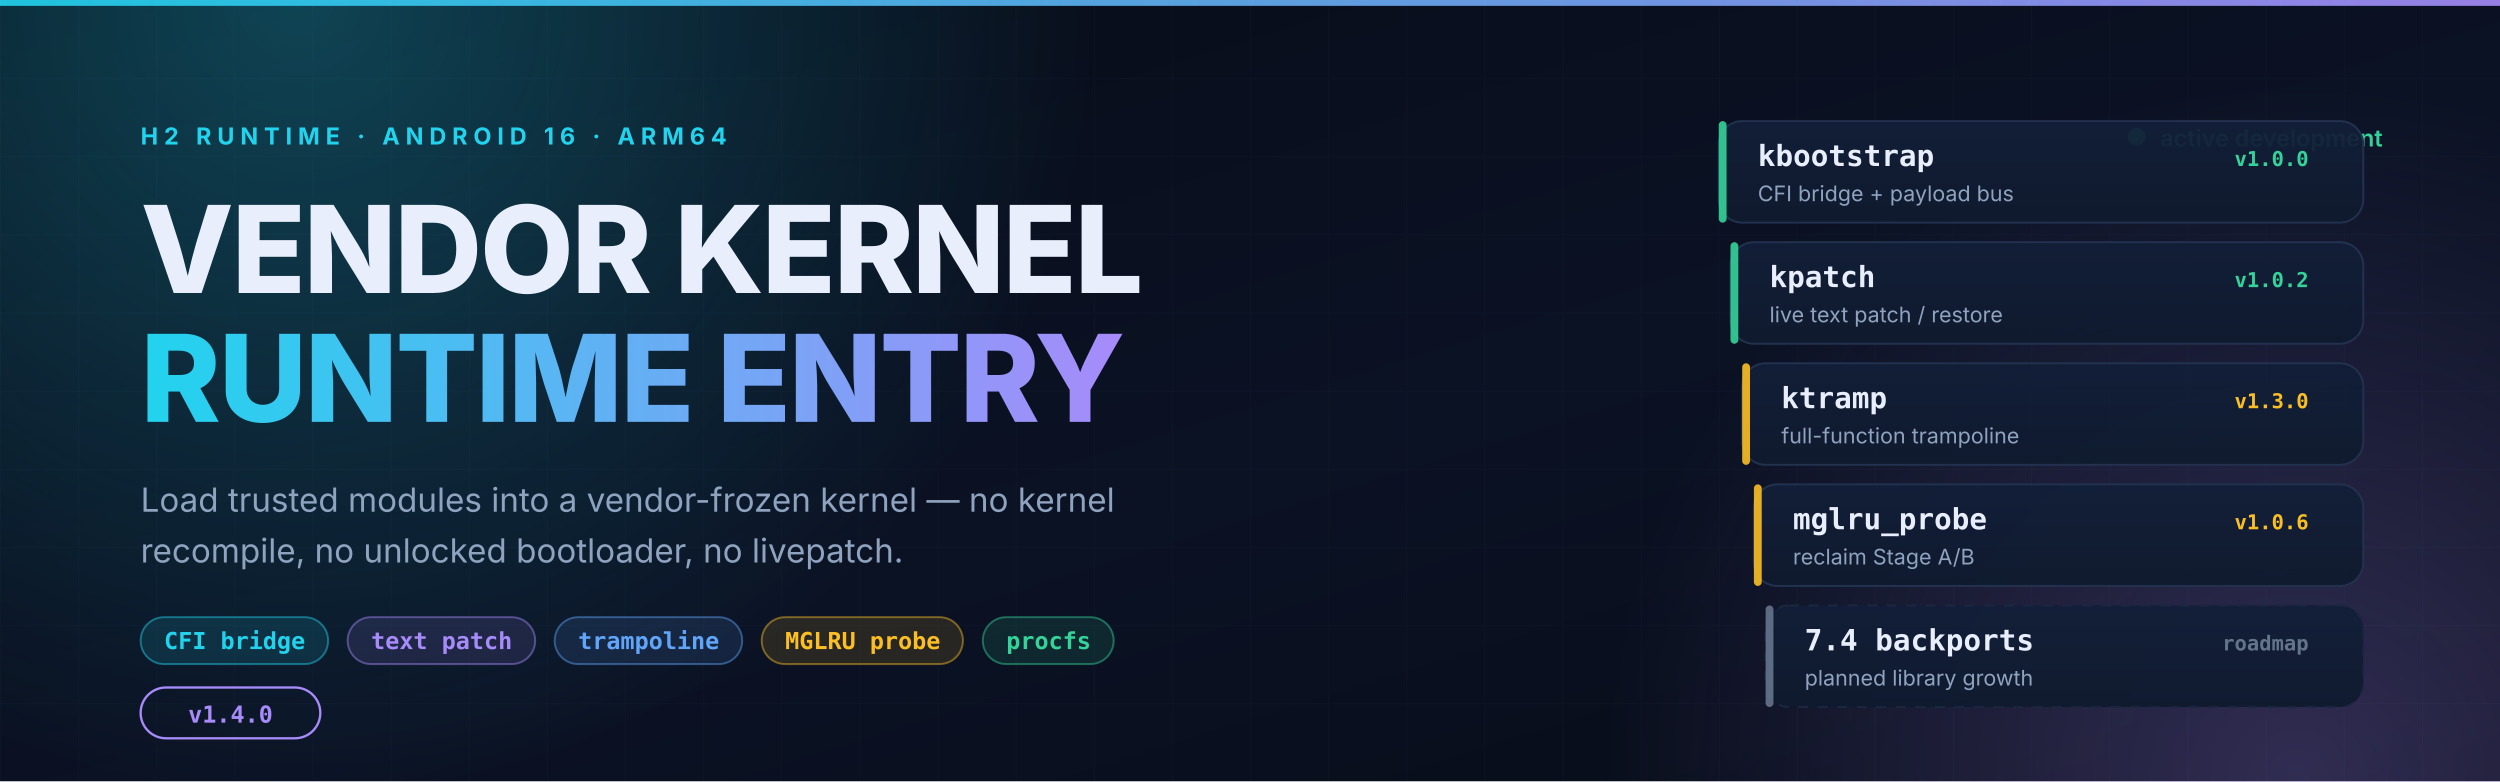
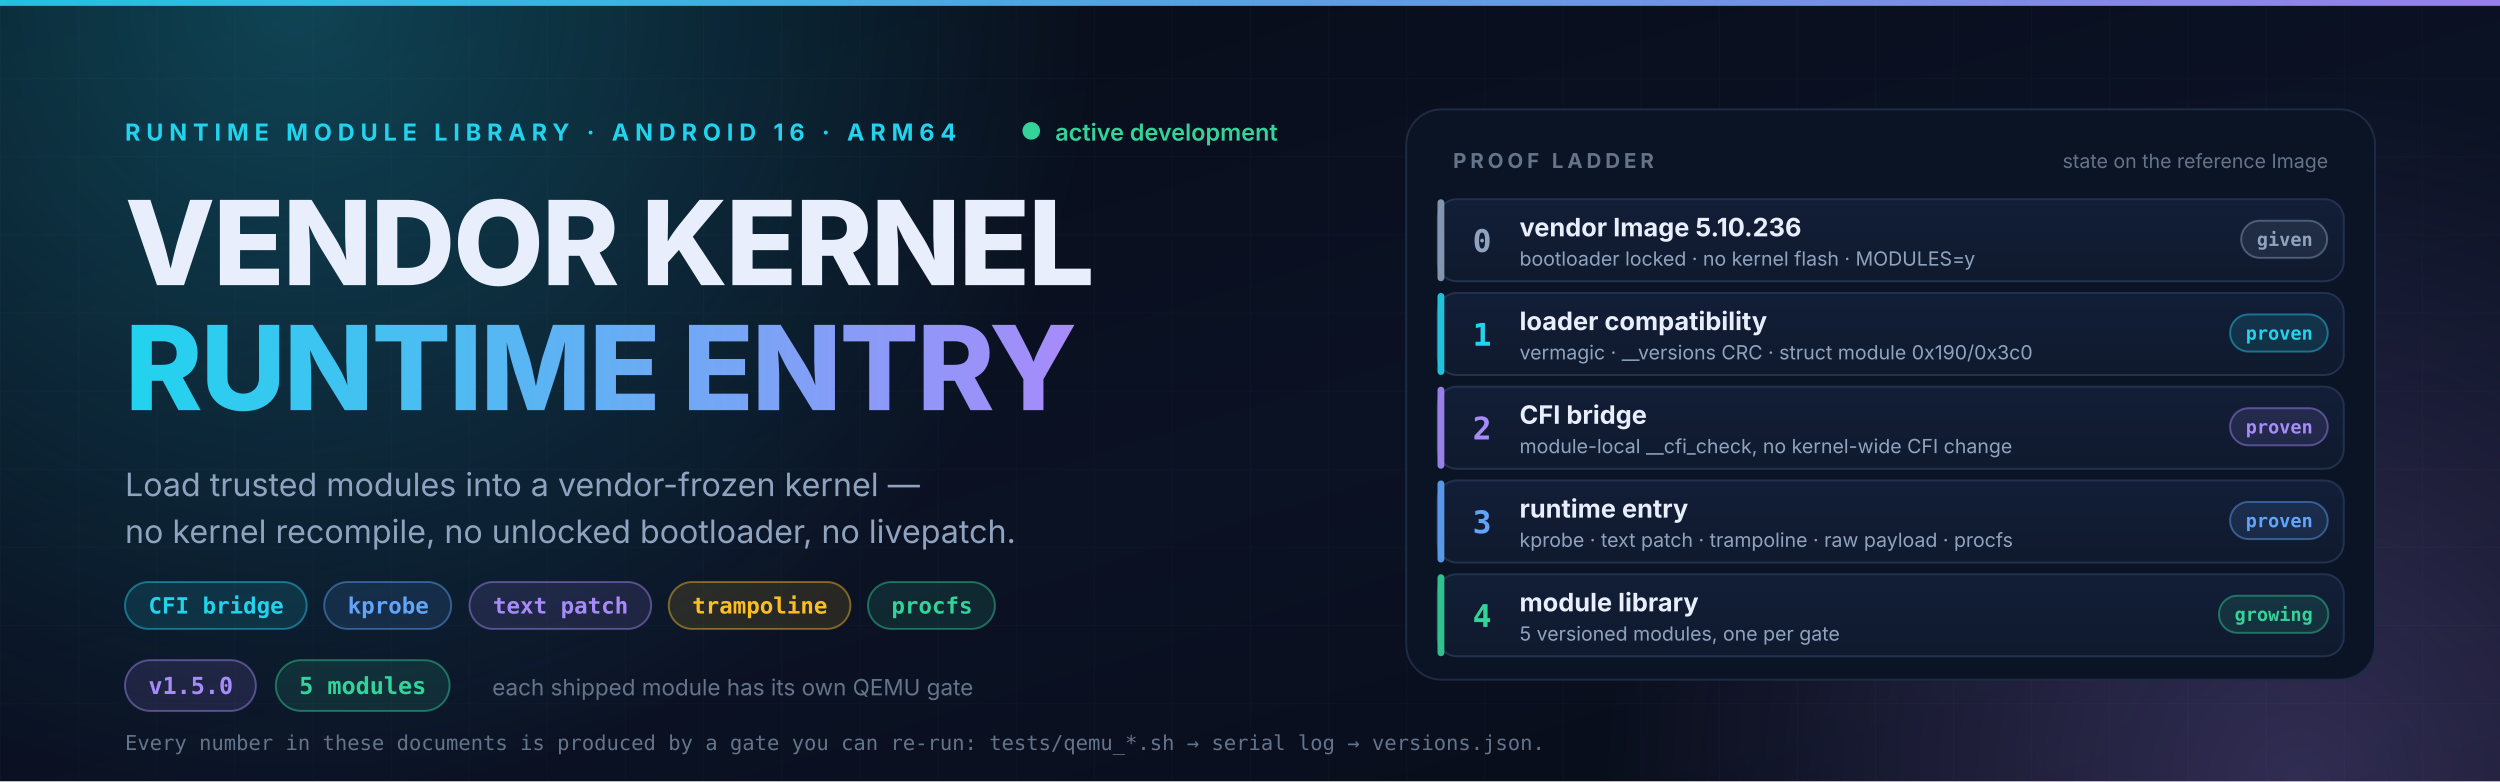
<svg xmlns="http://www.w3.org/2000/svg" width="1280" height="400" viewBox="0 0 1280 400" role="img" aria-labelledby="t d">
  <defs>
    <linearGradient id="bg" x1="0" y1="0" x2="1" y2="1">
      <stop offset="0" stop-color="#070b16" />
      <stop offset="55%" stop-color="#0b1224" />
      <stop offset="100%" stop-color="#070b16" />
    </linearGradient>
    <linearGradient id="accent" x1="0" y1="0" x2="1" y2="0">
      <stop offset="0" stop-color="#22d3ee" />
      <stop offset="100%" stop-color="#a78bfa" />
    </linearGradient>
    <linearGradient id="cardg" x1="0" y1="0" x2="0" y2="1">
      <stop offset="0" stop-color="#121f38" stop-opacity="0.95" />
      <stop offset="100%" stop-color="#0f1a2e" stop-opacity="0.95" />
    </linearGradient>
    <radialGradient id="glowc">
      <stop offset="0" stop-color="#22d3ee" stop-opacity="0.28" />
      <stop offset="100%" stop-color="#22d3ee" stop-opacity="0" />
    </radialGradient>
    <radialGradient id="glowv">
      <stop offset="0" stop-color="#a78bfa" stop-opacity="0.26" />
      <stop offset="100%" stop-color="#a78bfa" stop-opacity="0" />
    </radialGradient>
    <pattern id="grid" width="40" height="40" patternUnits="userSpaceOnUse">
      <path d="M40 0H0V40" fill="none" stroke="#1b2740" stroke-width="1" stroke-opacity="0.5" />
    </pattern>
    <marker id="arw" viewBox="0 0 10 10" refX="9" refY="5" markerWidth="7" markerHeight="7" orient="auto-start-reverse">
      <path d="M0 0 L10 5 L0 10 z" fill="#8fa3bf" />
    </marker>
    <filter id="soft" x="-20%" y="-20%" width="140%" height="140%">
      <feDropShadow dx="0" dy="6" stdDeviation="10" flood-color="#000" flood-opacity="0.35" />
    </filter>
  </defs>
  <rect width="1280" height="400" fill="url(#bg)" />
  <rect width="1280" height="400" fill="url(#grid)" opacity="0.35" />
  <circle cx="153" cy="0" r="409" fill="url(#glowc)" />
  <circle cx="1177" cy="400" r="358" fill="url(#glowv)" />
  <rect x="0" y="0" width="1280" height="3" fill="url(#accent)" opacity="0.9" />
-   <text x="72" y="74" font-family="'Inter','Segoe UI',Roboto,Helvetica,Arial,sans-serif" font-size="12" fill="#22d3ee" font-weight="700" letter-spacing="3">H2 RUNTIME  ·  ANDROID 16  ·  ARM64</text>
-   <circle cx="1094" cy="70" r="4.5" fill="#34d399" />
-   <text x="1106" y="75" font-family="'Inter','Segoe UI',Roboto,Helvetica,Arial,sans-serif" font-size="12" fill="#34d399" font-weight="600">active development</text>
-   <text x="72" y="150" font-family="'Inter','Segoe UI',Roboto,Helvetica,Arial,sans-serif" font-size="62" fill="#e8eefb" font-weight="800" letter-spacing="-1">VENDOR KERNEL</text>
-   <text x="72" y="216" font-family="'Inter','Segoe UI',Roboto,Helvetica,Arial,sans-serif" font-size="62" font-weight="800" letter-spacing="-1" fill="url(#accent)">RUNTIME ENTRY</text>
-   <text x="72" y="262" font-family="'Inter','Segoe UI',Roboto,Helvetica,Arial,sans-serif" font-size="17" fill="#8fa3bf" font-weight="400">Load trusted modules into a vendor-frozen kernel — no kernel</text>
-   <text x="72" y="288" font-family="'Inter','Segoe UI',Roboto,Helvetica,Arial,sans-serif" font-size="17" fill="#8fa3bf" font-weight="400">recompile, no unlocked bootloader, no livepatch.</text>
-   <rect x="72" y="316" width="96" height="24" rx="12.0" fill="#22d3ee" fill-opacity="0.12" stroke="#22d3ee" stroke-opacity="0.45" />
-   <text x="84" y="332.32" font-family="'JetBrains Mono','SFMono-Regular',ui-monospace,Menlo,Consolas,monospace" font-size="12" fill="#22d3ee" font-weight="600">CFI bridge</text>
-   <rect x="178.0" y="316" width="96" height="24" rx="12.0" fill="#a78bfa" fill-opacity="0.12" stroke="#a78bfa" stroke-opacity="0.45" />
-   <text x="190.0" y="332.32" font-family="'JetBrains Mono','SFMono-Regular',ui-monospace,Menlo,Consolas,monospace" font-size="12" fill="#a78bfa" font-weight="600">text patch</text>
-   <rect x="284.0" y="316" width="96" height="24" rx="12.0" fill="#60a5fa" fill-opacity="0.12" stroke="#60a5fa" stroke-opacity="0.45" />
-   <text x="296.0" y="332.32" font-family="'JetBrains Mono','SFMono-Regular',ui-monospace,Menlo,Consolas,monospace" font-size="12" fill="#60a5fa" font-weight="600">trampoline</text>
-   <rect x="390.0" y="316" width="103" height="24" rx="12.0" fill="#fbbf24" fill-opacity="0.12" stroke="#fbbf24" stroke-opacity="0.45" />
-   <text x="402.0" y="332.32" font-family="'JetBrains Mono','SFMono-Regular',ui-monospace,Menlo,Consolas,monospace" font-size="12" fill="#fbbf24" font-weight="600">MGLRU probe</text>
-   <rect x="503.2" y="316" width="67" height="24" rx="12.0" fill="#34d399" fill-opacity="0.12" stroke="#34d399" stroke-opacity="0.45" />
-   <text x="515.2" y="332.32" font-family="'JetBrains Mono','SFMono-Regular',ui-monospace,Menlo,Consolas,monospace" font-size="12" fill="#34d399" font-weight="600">procfs</text>
-   <rect x="72" y="352" width="92" height="26" rx="13" fill="none" stroke="#a78bfa" stroke-width="1.2" />
-   <text x="118" y="370" font-family="'JetBrains Mono','SFMono-Regular',ui-monospace,Menlo,Consolas,monospace" font-size="12" fill="#a78bfa" font-weight="700" text-anchor="middle">v1.4.0</text>
-   <rect x="880" y="62" width="330" height="52" rx="12" fill="url(#cardg)" stroke="#22314e" stroke-width="1" />
-   <rect x="880" y="62" width="4" height="52" rx="2" fill="#34d399" opacity="0.9" />
-   <text x="900" y="85" font-family="'JetBrains Mono','SFMono-Regular',ui-monospace,Menlo,Consolas,monospace" font-size="15" fill="#e8eefb" font-weight="700">kbootstrap</text>
-   <text x="900" y="103" font-family="'Inter','Segoe UI',Roboto,Helvetica,Arial,sans-serif" font-size="11" fill="#8fa3bf" font-weight="400">CFI bridge + payload bus</text>
-   <text x="1182" y="85" font-family="'JetBrains Mono','SFMono-Regular',ui-monospace,Menlo,Consolas,monospace" font-size="10.5" fill="#34d399" font-weight="600" text-anchor="end">v1.0.0</text>
-   <rect x="886" y="124" width="324" height="52" rx="12" fill="url(#cardg)" stroke="#22314e" stroke-width="1" />
-   <rect x="886" y="124" width="4" height="52" rx="2" fill="#34d399" opacity="0.9" />
-   <text x="906" y="147" font-family="'JetBrains Mono','SFMono-Regular',ui-monospace,Menlo,Consolas,monospace" font-size="15" fill="#e8eefb" font-weight="700">kpatch</text>
-   <text x="906" y="165" font-family="'Inter','Segoe UI',Roboto,Helvetica,Arial,sans-serif" font-size="11" fill="#8fa3bf" font-weight="400">live text patch / restore</text>
-   <text x="1182" y="147" font-family="'JetBrains Mono','SFMono-Regular',ui-monospace,Menlo,Consolas,monospace" font-size="10.5" fill="#34d399" font-weight="600" text-anchor="end">v1.0.2</text>
-   <rect x="892" y="186" width="318" height="52" rx="12" fill="url(#cardg)" stroke="#22314e" stroke-width="1" />
-   <rect x="892" y="186" width="4" height="52" rx="2" fill="#fbbf24" opacity="0.9" />
-   <text x="912" y="209" font-family="'JetBrains Mono','SFMono-Regular',ui-monospace,Menlo,Consolas,monospace" font-size="15" fill="#e8eefb" font-weight="700">ktramp</text>
-   <text x="912" y="227" font-family="'Inter','Segoe UI',Roboto,Helvetica,Arial,sans-serif" font-size="11" fill="#8fa3bf" font-weight="400">full-function trampoline</text>
-   <text x="1182" y="209" font-family="'JetBrains Mono','SFMono-Regular',ui-monospace,Menlo,Consolas,monospace" font-size="10.5" fill="#fbbf24" font-weight="600" text-anchor="end">v1.3.0</text>
-   <rect x="898" y="248" width="312" height="52" rx="12" fill="url(#cardg)" stroke="#22314e" stroke-width="1" />
-   <rect x="898" y="248" width="4" height="52" rx="2" fill="#fbbf24" opacity="0.9" />
-   <text x="918" y="271" font-family="'JetBrains Mono','SFMono-Regular',ui-monospace,Menlo,Consolas,monospace" font-size="15" fill="#e8eefb" font-weight="700">mglru_probe</text>
-   <text x="918" y="289" font-family="'Inter','Segoe UI',Roboto,Helvetica,Arial,sans-serif" font-size="11" fill="#8fa3bf" font-weight="400">reclaim Stage A/B</text>
-   <text x="1182" y="271" font-family="'JetBrains Mono','SFMono-Regular',ui-monospace,Menlo,Consolas,monospace" font-size="10.5" fill="#fbbf24" font-weight="600" text-anchor="end">v1.0.6</text>
-   <rect x="904" y="310" width="306" height="52" rx="12" fill="url(#cardg)" stroke="#1b2740" stroke-width="1" stroke-dasharray="5 5" />
-   <rect x="904" y="310" width="4" height="52" rx="2" fill="#64748b" opacity="0.9" />
-   <text x="924" y="333" font-family="'JetBrains Mono','SFMono-Regular',ui-monospace,Menlo,Consolas,monospace" font-size="15" fill="#e8eefb" font-weight="700">7.4 backports</text>
-   <text x="924" y="351" font-family="'Inter','Segoe UI',Roboto,Helvetica,Arial,sans-serif" font-size="11" fill="#8fa3bf" font-weight="400">planned library growth</text>
-   <text x="1182" y="333" font-family="'JetBrains Mono','SFMono-Regular',ui-monospace,Menlo,Consolas,monospace" font-size="10.5" fill="#64748b" font-weight="600" text-anchor="end">roadmap</text>
+   <text x="64" y="72" font-family="'Inter','Segoe UI',Roboto,Helvetica,Arial,sans-serif" font-size="12" fill="#22d3ee" font-weight="700" letter-spacing="3">RUNTIME MODULE LIBRARY  ·  ANDROID 16  ·  ARM64</text>
+   <circle cx="528" cy="67" r="4.5" fill="#34d399" />
+   <text x="540.28" y="72" font-family="'Inter','Segoe UI',Roboto,Helvetica,Arial,sans-serif" font-size="12" fill="#34d399" font-weight="600">active development</text>
+   <text x="64" y="146" font-family="'Inter','Segoe UI',Roboto,Helvetica,Arial,sans-serif" font-size="60" fill="#e8eefb" font-weight="800" letter-spacing="-1">VENDOR KERNEL</text>
+   <text x="64" y="210" font-family="'Inter','Segoe UI',Roboto,Helvetica,Arial,sans-serif" font-size="60" font-weight="800" letter-spacing="-1" fill="url(#accent)">RUNTIME ENTRY</text>
+   <text x="64" y="254" font-family="'Inter','Segoe UI',Roboto,Helvetica,Arial,sans-serif" font-size="16.5" fill="#8fa3bf" font-weight="400">Load trusted modules into a vendor-frozen kernel —</text>
+   <text x="64" y="278" font-family="'Inter','Segoe UI',Roboto,Helvetica,Arial,sans-serif" font-size="16.5" fill="#8fa3bf" font-weight="400">no kernel recompile, no unlocked bootloader, no livepatch.</text>
+   <rect x="64" y="298" width="93" height="24" rx="12.0" fill="#22d3ee" fill-opacity="0.12" stroke="#22d3ee" stroke-opacity="0.45" />
+   <text x="76" y="314.14" font-family="'JetBrains Mono','SFMono-Regular',ui-monospace,Menlo,Consolas,monospace" font-size="11.5" fill="#22d3ee" font-weight="600">CFI bridge</text>
+   <rect x="166.0" y="298" width="65" height="24" rx="12.0" fill="#60a5fa" fill-opacity="0.12" stroke="#60a5fa" stroke-opacity="0.45" />
+   <text x="178.0" y="314.14" font-family="'JetBrains Mono','SFMono-Regular',ui-monospace,Menlo,Consolas,monospace" font-size="11.5" fill="#60a5fa" font-weight="600">kprobe</text>
+   <rect x="240.4" y="298" width="93" height="24" rx="12.0" fill="#a78bfa" fill-opacity="0.12" stroke="#a78bfa" stroke-opacity="0.45" />
+   <text x="252.4" y="314.14" font-family="'JetBrains Mono','SFMono-Regular',ui-monospace,Menlo,Consolas,monospace" font-size="11.5" fill="#a78bfa" font-weight="600">text patch</text>
+   <rect x="342.4" y="298" width="93" height="24" rx="12.0" fill="#fbbf24" fill-opacity="0.12" stroke="#fbbf24" stroke-opacity="0.45" />
+   <text x="354.4" y="314.14" font-family="'JetBrains Mono','SFMono-Regular',ui-monospace,Menlo,Consolas,monospace" font-size="11.5" fill="#fbbf24" font-weight="600">trampoline</text>
+   <rect x="444.4" y="298" width="65" height="24" rx="12.0" fill="#34d399" fill-opacity="0.12" stroke="#34d399" stroke-opacity="0.45" />
+   <text x="456.4" y="314.14" font-family="'JetBrains Mono','SFMono-Regular',ui-monospace,Menlo,Consolas,monospace" font-size="11.5" fill="#34d399" font-weight="600">procfs</text>
+   <rect x="64" y="338" width="67" height="26" rx="13.0" fill="#a78bfa" fill-opacity="0.12" stroke="#a78bfa" stroke-opacity="0.45" />
+   <text x="76" y="355.32" font-family="'JetBrains Mono','SFMono-Regular',ui-monospace,Menlo,Consolas,monospace" font-size="12" fill="#a78bfa" font-weight="600">v1.5.0</text>
+   <rect x="141.2" y="338" width="89" height="26" rx="13.0" fill="#34d399" fill-opacity="0.12" stroke="#34d399" stroke-opacity="0.45" />
+   <text x="153.2" y="355.32" font-family="'JetBrains Mono','SFMono-Regular',ui-monospace,Menlo,Consolas,monospace" font-size="12" fill="#34d399" font-weight="600">5 modules</text>
+   <text x="252.0" y="356" font-family="'Inter','Segoe UI',Roboto,Helvetica,Arial,sans-serif" font-size="11.5" fill="#64748b" font-weight="400">each shipped module has its own QEMU gate</text>
+   <rect x="720" y="56" width="496" height="292" rx="18" fill="#0b1424" stroke="#1e2b45" stroke-width="1" />
+   <text x="744" y="86" font-family="'Inter','Segoe UI',Roboto,Helvetica,Arial,sans-serif" font-size="10.5" fill="#64748b" font-weight="700" letter-spacing="2">PROOF LADDER</text>
+   <text x="1192" y="86" font-family="'Inter','Segoe UI',Roboto,Helvetica,Arial,sans-serif" font-size="10" fill="#64748b" font-weight="400" text-anchor="end">state on the reference Image</text>
+   <rect x="736" y="102" width="464" height="42" rx="10" fill="url(#cardg)" stroke="#22314e" stroke-width="1" />
+   <rect x="736" y="102" width="3.5" height="42" rx="1.75" fill="#8fa3bf" opacity="0.9" />
+   <text x="754" y="129" font-family="'JetBrains Mono','SFMono-Regular',ui-monospace,Menlo,Consolas,monospace" font-size="16" fill="#8fa3bf" font-weight="800">0</text>
+   <text x="778" y="121" font-family="'Inter','Segoe UI',Roboto,Helvetica,Arial,sans-serif" font-size="13" fill="#e8eefb" font-weight="700">vendor Image 5.10.236</text>
+   <text x="778" y="136" font-family="'Inter','Segoe UI',Roboto,Helvetica,Arial,sans-serif" font-size="10" fill="#8fa3bf" font-weight="400">bootloader locked · no kernel flash · MODULES=y</text>
+   <rect x="1147.5" y="113" width="44" height="19" rx="9.5" fill="#8fa3bf" fill-opacity="0.12" stroke="#8fa3bf" stroke-opacity="0.45" />
+   <text x="1155.5" y="125.92" font-family="'JetBrains Mono','SFMono-Regular',ui-monospace,Menlo,Consolas,monospace" font-size="9.5" fill="#8fa3bf" font-weight="600">given</text>
+   <rect x="736" y="150" width="464" height="42" rx="10" fill="url(#cardg)" stroke="#22314e" stroke-width="1" />
+   <rect x="736" y="150" width="3.5" height="42" rx="1.75" fill="#22d3ee" opacity="0.9" />
+   <text x="754" y="177" font-family="'JetBrains Mono','SFMono-Regular',ui-monospace,Menlo,Consolas,monospace" font-size="16" fill="#22d3ee" font-weight="800">1</text>
+   <text x="778" y="169" font-family="'Inter','Segoe UI',Roboto,Helvetica,Arial,sans-serif" font-size="13" fill="#e8eefb" font-weight="700">loader compatibility</text>
+   <text x="778" y="184" font-family="'Inter','Segoe UI',Roboto,Helvetica,Arial,sans-serif" font-size="10" fill="#8fa3bf" font-weight="400">vermagic · __versions CRC · struct module 0x190/0x3c0</text>
+   <rect x="1141.8" y="161" width="50" height="19" rx="9.5" fill="#22d3ee" fill-opacity="0.12" stroke="#22d3ee" stroke-opacity="0.45" />
+   <text x="1149.8" y="173.92" font-family="'JetBrains Mono','SFMono-Regular',ui-monospace,Menlo,Consolas,monospace" font-size="9.5" fill="#22d3ee" font-weight="600">proven</text>
+   <rect x="736" y="198" width="464" height="42" rx="10" fill="url(#cardg)" stroke="#22314e" stroke-width="1" />
+   <rect x="736" y="198" width="3.5" height="42" rx="1.75" fill="#a78bfa" opacity="0.9" />
+   <text x="754" y="225" font-family="'JetBrains Mono','SFMono-Regular',ui-monospace,Menlo,Consolas,monospace" font-size="16" fill="#a78bfa" font-weight="800">2</text>
+   <text x="778" y="217" font-family="'Inter','Segoe UI',Roboto,Helvetica,Arial,sans-serif" font-size="13" fill="#e8eefb" font-weight="700">CFI bridge</text>
+   <text x="778" y="232" font-family="'Inter','Segoe UI',Roboto,Helvetica,Arial,sans-serif" font-size="10" fill="#8fa3bf" font-weight="400">module-local __cfi_check, no kernel-wide CFI change</text>
+   <rect x="1141.8" y="209" width="50" height="19" rx="9.5" fill="#a78bfa" fill-opacity="0.12" stroke="#a78bfa" stroke-opacity="0.45" />
+   <text x="1149.8" y="221.92" font-family="'JetBrains Mono','SFMono-Regular',ui-monospace,Menlo,Consolas,monospace" font-size="9.5" fill="#a78bfa" font-weight="600">proven</text>
+   <rect x="736" y="246" width="464" height="42" rx="10" fill="url(#cardg)" stroke="#22314e" stroke-width="1" />
+   <rect x="736" y="246" width="3.5" height="42" rx="1.75" fill="#60a5fa" opacity="0.9" />
+   <text x="754" y="273" font-family="'JetBrains Mono','SFMono-Regular',ui-monospace,Menlo,Consolas,monospace" font-size="16" fill="#60a5fa" font-weight="800">3</text>
+   <text x="778" y="265" font-family="'Inter','Segoe UI',Roboto,Helvetica,Arial,sans-serif" font-size="13" fill="#e8eefb" font-weight="700">runtime entry</text>
+   <text x="778" y="280" font-family="'Inter','Segoe UI',Roboto,Helvetica,Arial,sans-serif" font-size="10" fill="#8fa3bf" font-weight="400">kprobe · text patch · trampoline · raw payload · procfs</text>
+   <rect x="1141.8" y="257" width="50" height="19" rx="9.5" fill="#60a5fa" fill-opacity="0.12" stroke="#60a5fa" stroke-opacity="0.45" />
+   <text x="1149.8" y="269.92" font-family="'JetBrains Mono','SFMono-Regular',ui-monospace,Menlo,Consolas,monospace" font-size="9.5" fill="#60a5fa" font-weight="600">proven</text>
+   <rect x="736" y="294" width="464" height="42" rx="10" fill="url(#cardg)" stroke="#22314e" stroke-width="1" />
+   <rect x="736" y="294" width="3.5" height="42" rx="1.75" fill="#34d399" opacity="0.9" />
+   <text x="754" y="321" font-family="'JetBrains Mono','SFMono-Regular',ui-monospace,Menlo,Consolas,monospace" font-size="16" fill="#34d399" font-weight="800">4</text>
+   <text x="778" y="313" font-family="'Inter','Segoe UI',Roboto,Helvetica,Arial,sans-serif" font-size="13" fill="#e8eefb" font-weight="700">module library</text>
+   <text x="778" y="328" font-family="'Inter','Segoe UI',Roboto,Helvetica,Arial,sans-serif" font-size="10" fill="#8fa3bf" font-weight="400">5 versioned modules, one per gate</text>
+   <rect x="1136.1" y="305" width="56" height="19" rx="9.5" fill="#34d399" fill-opacity="0.12" stroke="#34d399" stroke-opacity="0.45" />
+   <text x="1144.1" y="317.92" font-family="'JetBrains Mono','SFMono-Regular',ui-monospace,Menlo,Consolas,monospace" font-size="9.5" fill="#34d399" font-weight="600">growing</text>
+   <text x="64" y="384" font-family="'JetBrains Mono','SFMono-Regular',ui-monospace,Menlo,Consolas,monospace" font-size="10.5" fill="#64748b" font-weight="400">Every number in these documents is produced by a gate you can re-run: tests/qemu_*.sh → serial log → versions.json.</text>
</svg>
